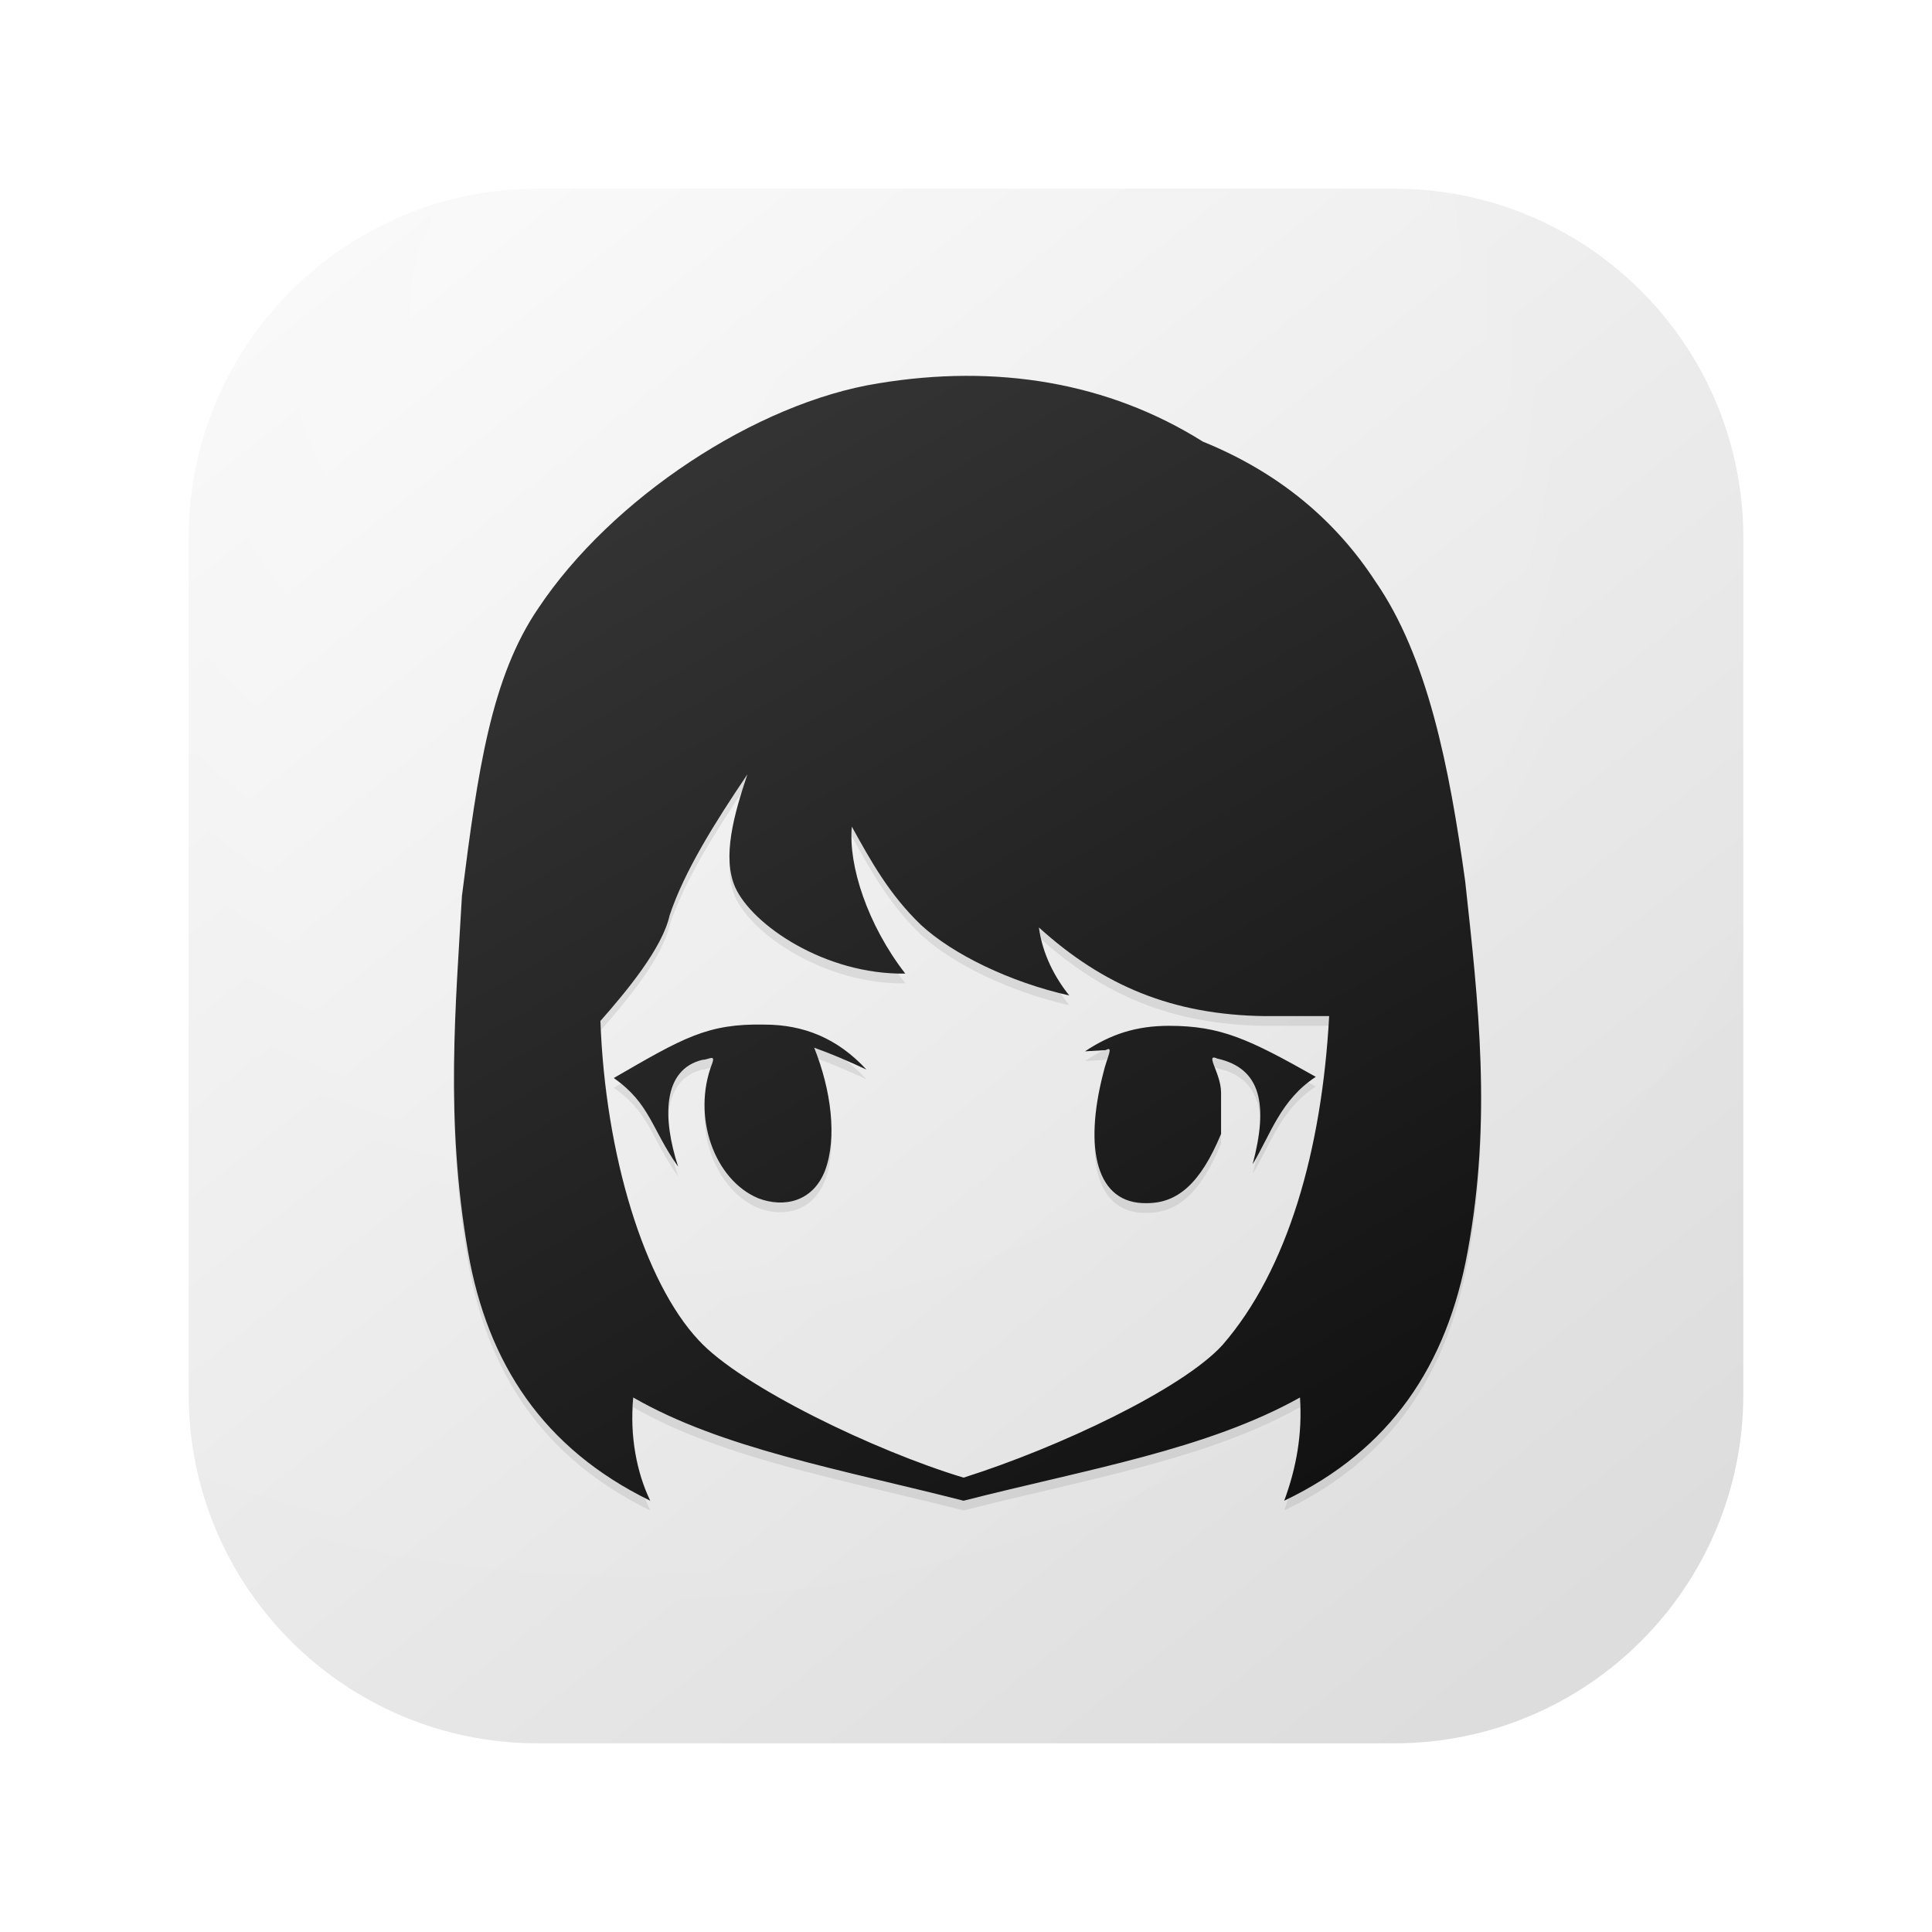
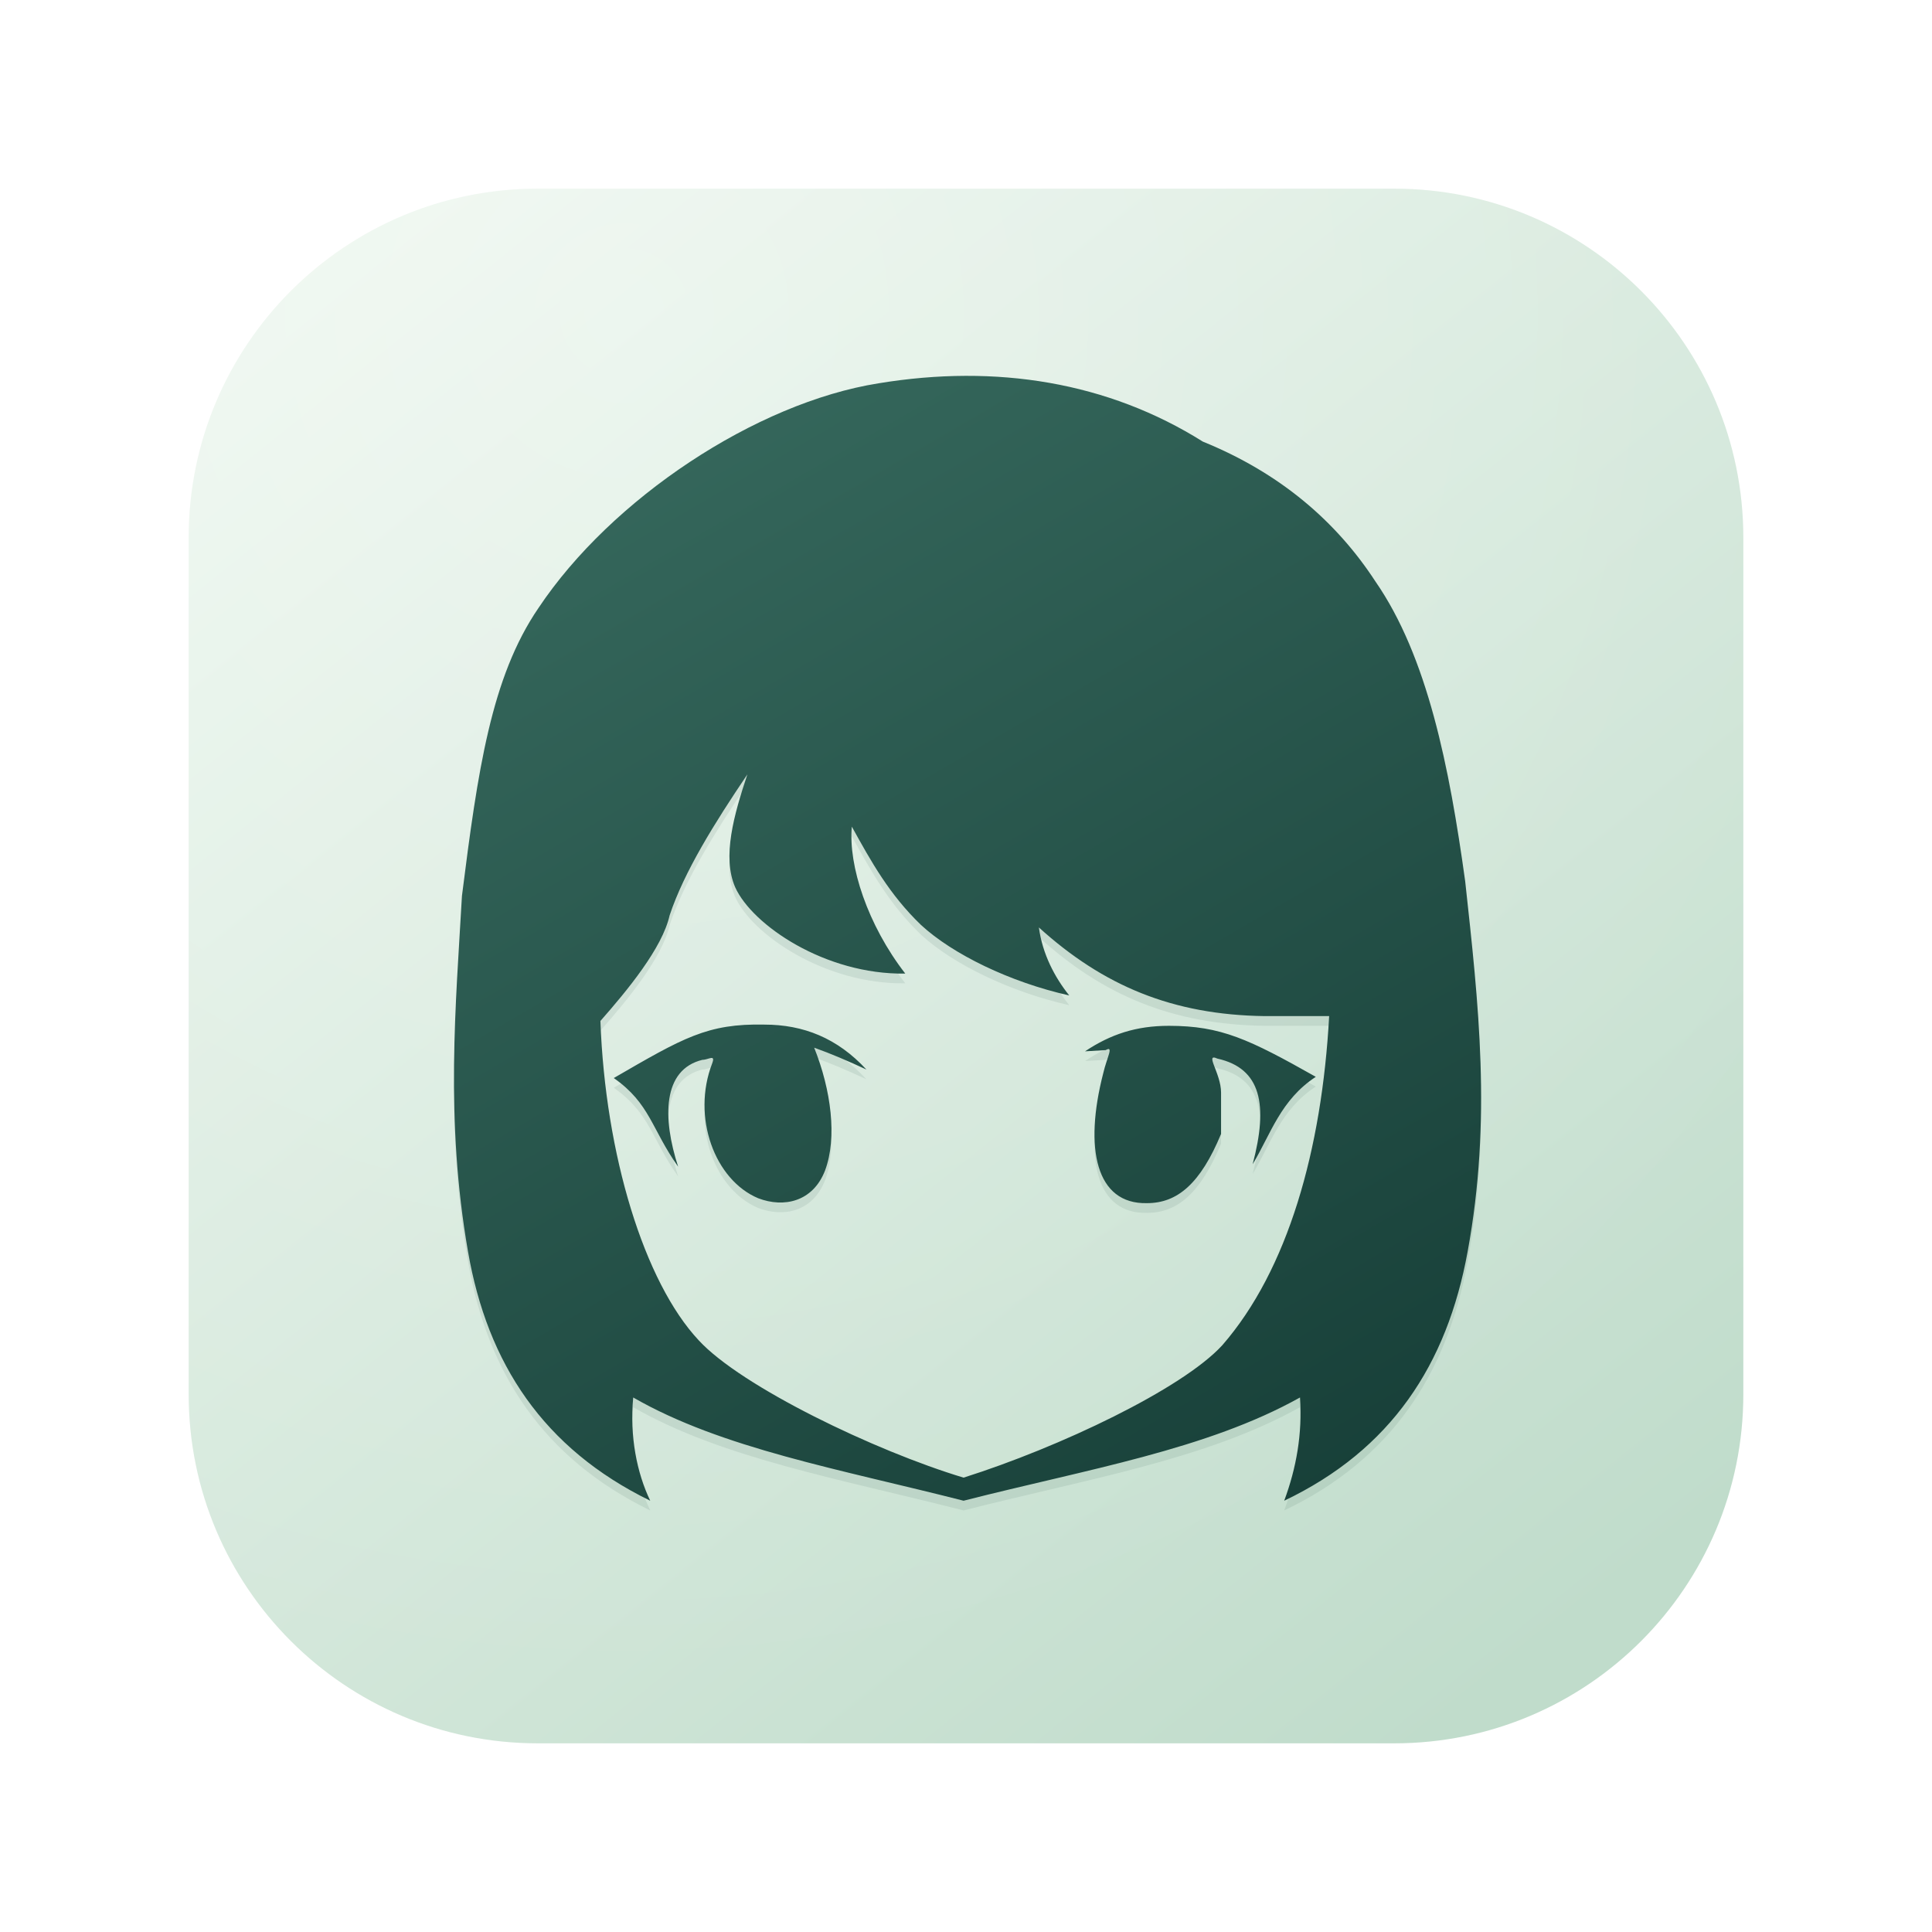
<svg xmlns="http://www.w3.org/2000/svg" width="1024" height="1024" viewBox="0 0 1024 1024">
  <defs>
    <linearGradient id="bg" gradientUnits="userSpaceOnUse" x1="0" y1="0" x2="819" y2="1024">
-       <stop offset="0" stop-color="#FAFAFA" />
-       <stop offset="1" stop-color="#DDDDDD" />
+       <stop offset="0" stop-color="#F0F8F1" />
+       <stop offset="1" stop-color="#C0DCCB" />
    </linearGradient>
    <linearGradient id="ink" gradientUnits="userSpaceOnUse" x1="146" y1="0" x2="728" y2="1000">
-       <stop offset="0" stop-color="#383838" />
-       <stop offset="1" stop-color="#111111" />
+       <stop offset="0" stop-color="#386B5F" />
+       <stop offset="1" stop-color="#173F38" />
    </linearGradient>
    <radialGradient id="light" gradientUnits="userSpaceOnUse" cx="287" cy="82" r="922">
      <stop offset="0" stop-color="#FFFFFF" stop-opacity=".22" />
      <stop offset="1" stop-color="#FFFFFF" stop-opacity="0" />
    </radialGradient>
    <clipPath id="grid">
      <rect x="100" y="100" width="824" height="824" rx="185" ry="185" />
    </clipPath>
  </defs>
  <g clip-path="url(#grid)">
    <g transform="translate(100 100) scale(0.8046875)">
      <path fill="url(#bg)" d="M0 0H1024V1024H0Z" />
      <path fill="url(#light)" d="M0 0H1024V1024H0Z" />
      <g transform="translate(124 105) scale(.8)">
-         <g transform="translate(0 8)" fill="#111111" opacity=".09">
+         <g transform="translate(0 8)" fill="#173F38" opacity=".09">
          <path d="M70 451C83 348 94 271 133 214C193 124 312 45 413 29C510 13 602 28 680 77C744 103 790 143 822 192C865 254 883 345 896 439C907 540 918 635 898 744C881 837 835 907 747 949C757 922 762 894 760 864C683 907 585 923 483 949C381 923 284 906 211 864C208 896 214 926 225 949C137 906 91 836 75 744C56 635 65 540 70 451Z M184 554C188 664 220 769 265 817C300 855 410 908 483 930C562 905 663 857 696 821C750 759 778 660 784 550L731 550C655 549 598 525 545 477C548 499 558 518 570 533C521 522 474 499 448 475C422 450 407 423 391 394C388 426 404 475 435 515C369 516 309 475 295 444C284 419 294 384 305 351C278 391 253 431 241 467C235 494 206 529 184 554Z" />
          <path d="M195 601C252 568 272 556 319 557C351 557 379 568 403 594C388 587 374 581 360 576C374 611 379 650 369 677C359 703 335 708 314 700C278 685 259 633 276 589C279 581 273 586 268 586C235 594 235 634 248 674C226 643 225 622 195 601ZM583 579C604 565 625 558 652 558C695 558 718 569 773 600C744 619 736 647 721 672C734 623 728 593 692 585C681 580 695 597 695 613L695 647C678 688 659 704 634 704C592 705 582 659 598 597C601 584 607 574 600 578Z" />
        </g>
        <g fill="url(#ink)">
          <path d="M70 451C83 348 94 271 133 214C193 124 312 45 413 29C510 13 602 28 680 77C744 103 790 143 822 192C865 254 883 345 896 439C907 540 918 635 898 744C881 837 835 907 747 949C757 922 762 894 760 864C683 907 585 923 483 949C381 923 284 906 211 864C208 896 214 926 225 949C137 906 91 836 75 744C56 635 65 540 70 451Z M184 554C188 664 220 769 265 817C300 855 410 908 483 930C562 905 663 857 696 821C750 759 778 660 784 550L731 550C655 549 598 525 545 477C548 499 558 518 570 533C521 522 474 499 448 475C422 450 407 423 391 394C388 426 404 475 435 515C369 516 309 475 295 444C284 419 294 384 305 351C278 391 253 431 241 467C235 494 206 529 184 554Z" />
          <path d="M195 601C252 568 272 556 319 557C351 557 379 568 403 594C388 587 374 581 360 576C374 611 379 650 369 677C359 703 335 708 314 700C278 685 259 633 276 589C279 581 273 586 268 586C235 594 235 634 248 674C226 643 225 622 195 601ZM583 579C604 565 625 558 652 558C695 558 718 569 773 600C744 619 736 647 721 672C734 623 728 593 692 585C681 580 695 597 695 613L695 647C678 688 659 704 634 704C592 705 582 659 598 597C601 584 607 574 600 578Z" />
        </g>
      </g>
    </g>
  </g>
</svg>
